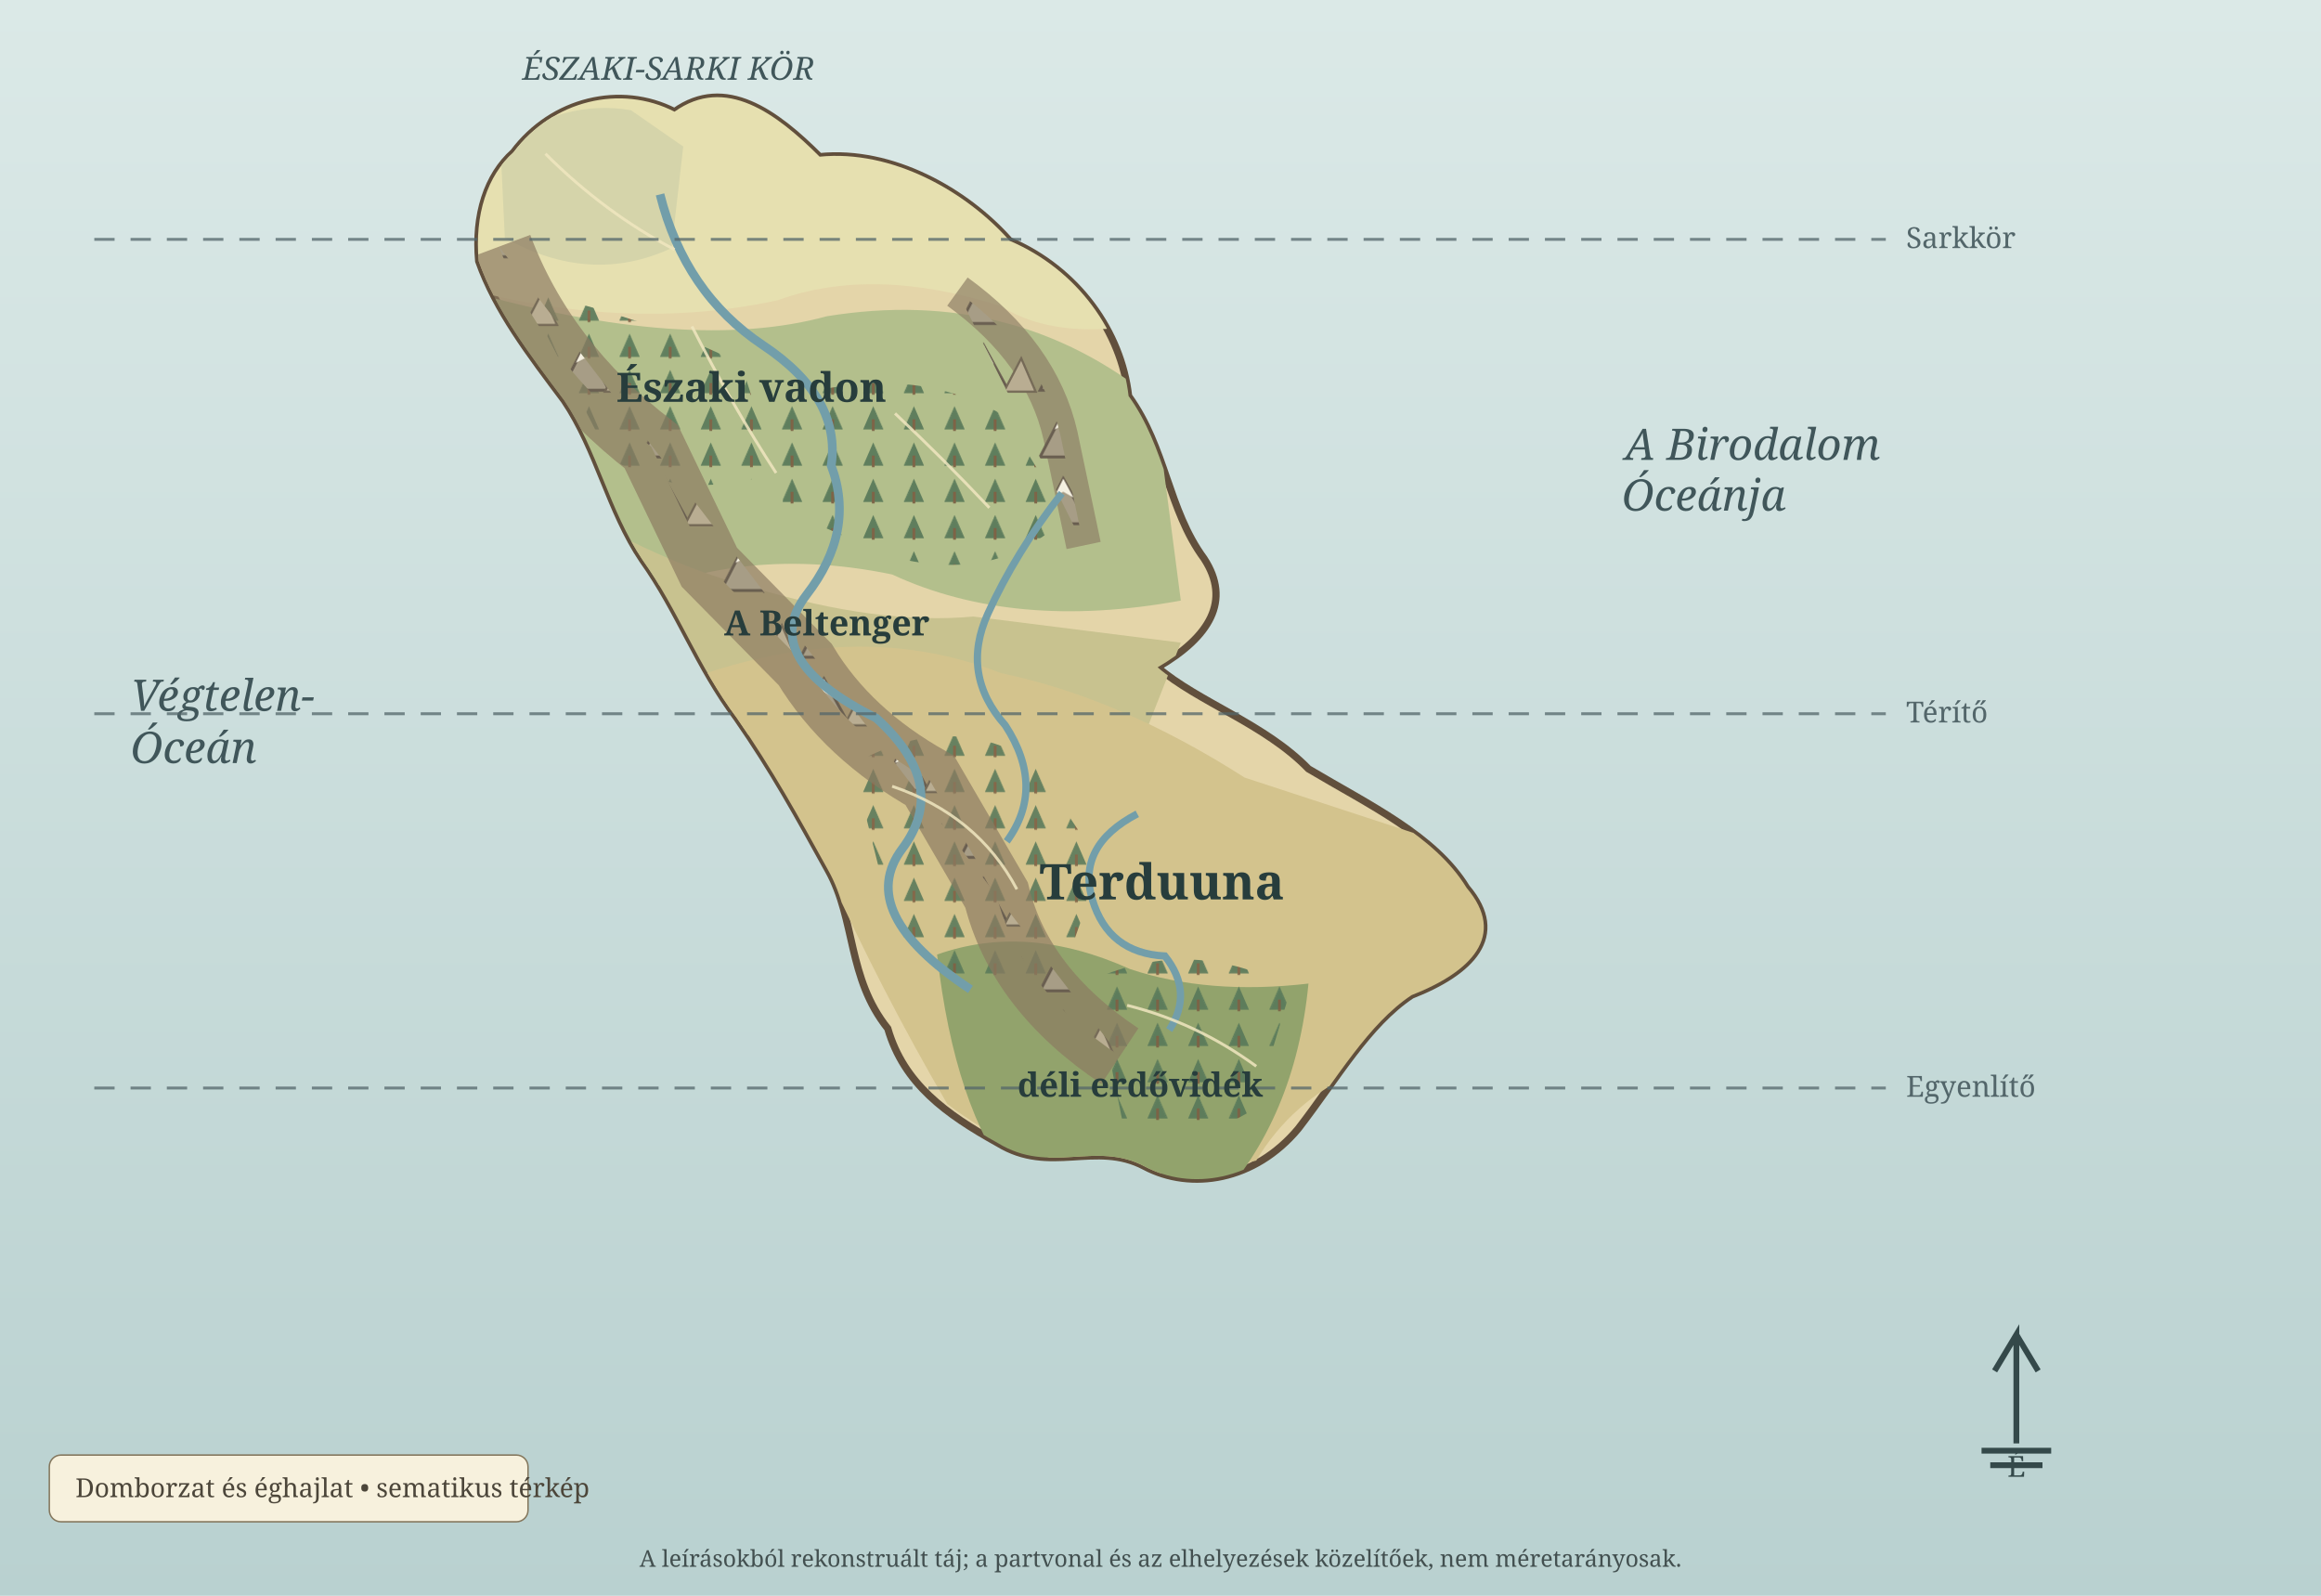
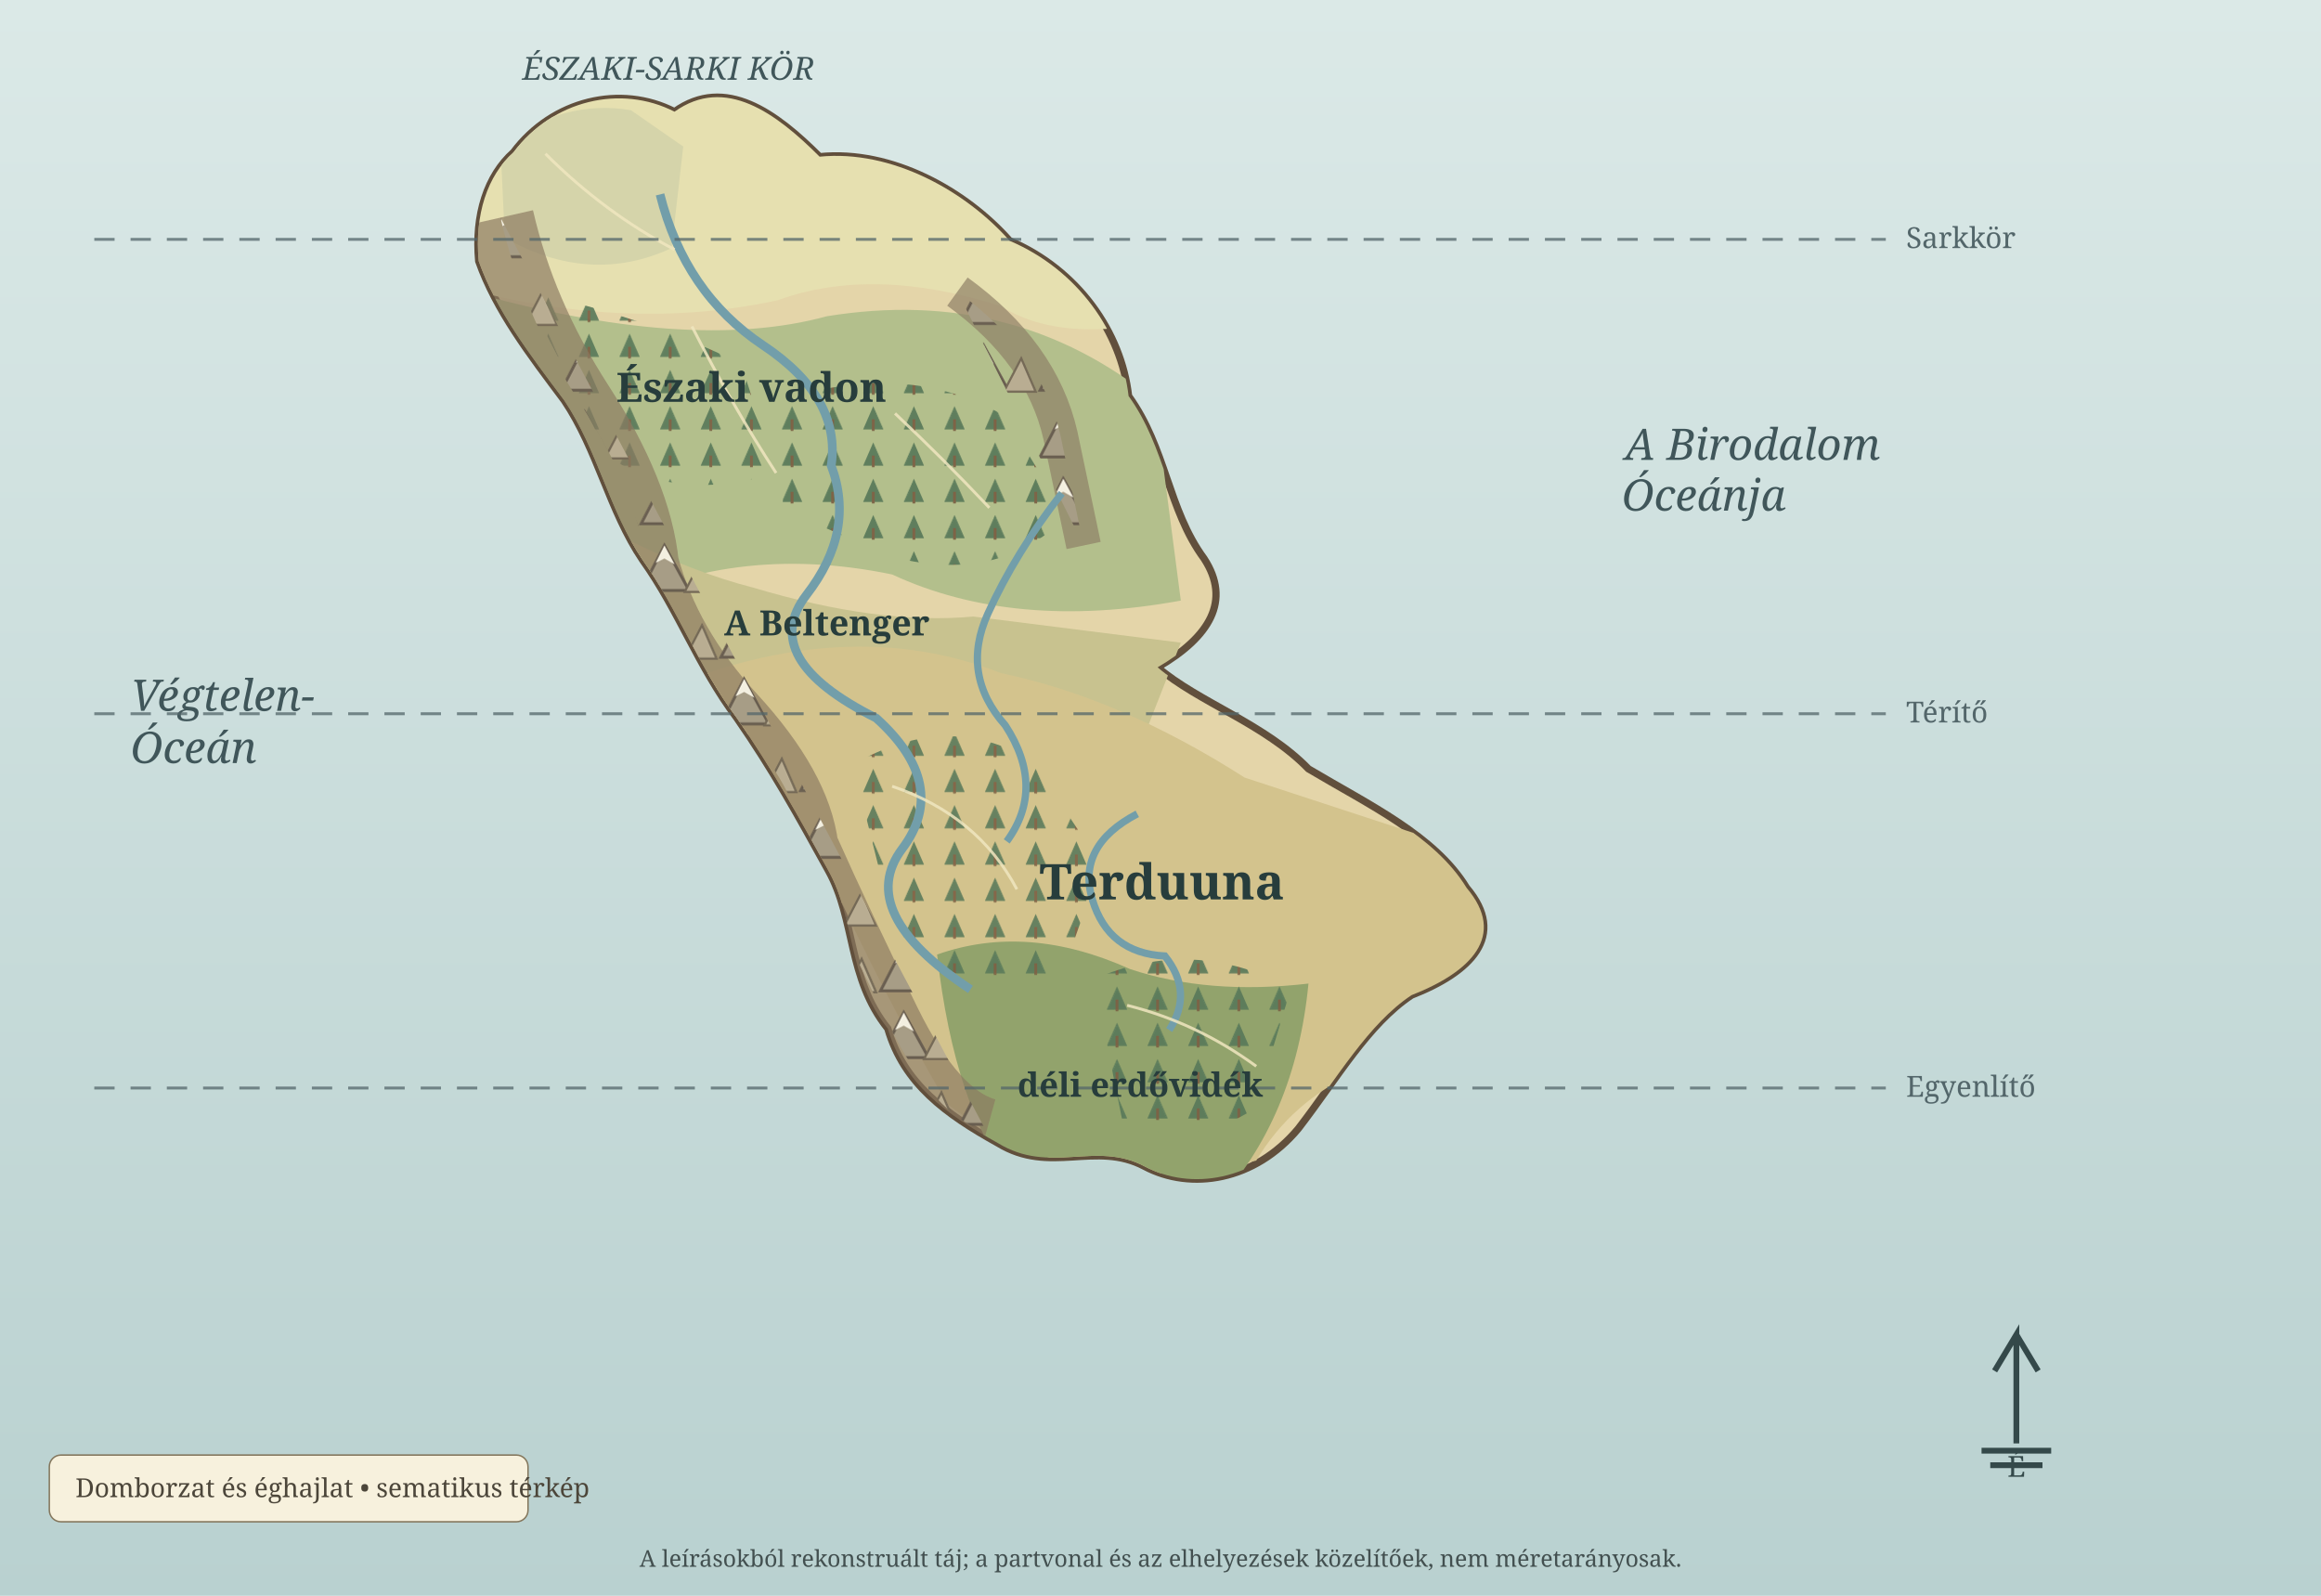
<svg xmlns="http://www.w3.org/2000/svg" viewBox="0 0 1600 1100" role="img" aria-labelledby="title desc">
  <defs>
    <linearGradient id="sea" x2="0" y2="1">
      <stop stop-color="#dbe9e7" />
      <stop offset="1" stop-color="#b9d1d0" />
    </linearGradient>
    <pattern id="forest" width="28" height="25" patternUnits="userSpaceOnUse">
      <path d="M7 21 14 5l7 16z" fill="#587859" />
      <path d="M14 14v8" stroke="#785d42" stroke-width="2" />
    </pattern>
    <pattern id="scrub" width="22" height="20" patternUnits="userSpaceOnUse">
      <path d="M3 16q4-8 8 0m1 0q4-8 8 0" fill="none" stroke="#788351" stroke-width="2" />
    </pattern>
    <pattern id="mountains" width="55" height="46" patternUnits="userSpaceOnUse">
      <path d="M2 39 18 8l17 31z" fill="#a79d86" stroke="#695e50" stroke-width="2" />
      <path d="m12 20 6-12 7 13-7-4z" fill="#f3efe0" />
      <path d="M32 40 44 17l10 23z" fill="#b9ad92" stroke="#746956" stroke-width="1.5" />
    </pattern>
    <pattern id="swamp" width="34" height="22" patternUnits="userSpaceOnUse">
      <path d="M2 14q8-7 15 0t15 0M8 20q7-6 14 0" fill="none" stroke="#628b83" stroke-width="2" />
    </pattern>
    <clipPath id="landClip">
      <path d="M354 105 C381 69 428 58 465 77 C500 52 535 78 565 108 C615 103 666 132 696 166 C743 186 773 229 778 273 C804 309 805 351 830 385 C849 414 834 439 798 460 C826 484 872 499 902 530 C944 555 989 576 1011 612 C1039 645 1014 670 973 686 C943 706 922 743 895 778 C865 814 821 821 789 804 C755 786 724 810 688 788 C652 768 623 747 612 709 C584 674 590 634 571 600 C550 562 533 531 508 495 C481 459 468 421 443 386 C420 352 412 310 389 276 C365 244 342 214 330 180 C327 148 336 121 354 105Z" />
    </clipPath>
  </defs>
  <rect width="1600" height="1100" fill="url(#sea)" />
  <path d="M354 105 C381 69 428 58 465 77 C500 52 535 78 565 108 C615 103 666 132 696 166 C743 186 773 229 778 273 C804 309 805 351 830 385 C849 414 834 439 798 460 C826 484 872 499 902 530 C944 555 989 576 1011 612 C1039 645 1014 670 973 686 C943 706 922 743 895 778 C865 814 821 821 789 804 C755 786 724 810 688 788 C652 768 623 747 612 709 C584 674 590 634 571 600 C550 562 533 531 508 495 C481 459 468 421 443 386 C420 352 412 310 389 276 C365 244 342 214 330 180 C327 148 336 121 354 105Z" fill="#e4d5a9" stroke="#614f3c" stroke-width="5" />
  <g clip-path="url(#landClip)">
    <path d="M300 55H840V211Q740 243 690 211Q602 183 536 207Q425 231 300 193Z" fill="#e6e0b0" />
    <path d="M320 200Q475 244 570 218Q699 197 796 276L814 414Q699 435 615 396Q504 373 413 422L314 333Z" fill="#b3bf8c" />
    <path d="M330 312Q440 385 519 405Q606 431 671 425L814 443 770 555Q641 567 555 514Q444 495 366 464Z" fill="#c8c28f" />
    <path d="M484 465Q596 427 690 464Q772 481 858 536L1035 594 1046 719Q915 718 866 800Q742 829 653 761Q607 682 570 600Z" fill="#d3c38d" />
    <path d="M646 658Q708 636 779 668Q833 686 902 678Q893 771 838 830L699 816Q658 764 646 658Z" fill="#92a36c" />
    <path d="M345 100Q389 68 435 76L471 101 463 171Q407 197 348 164Z" fill="#d5d4aa" />
    <path d="M361 200Q450 220 511 251L535 326Q466 347 420 315Z" fill="url(#forest)" opacity=".9" />
    <path d="M535 277Q625 247 693 287L735 356Q688 404 612 383L540 351Z" fill="url(#forest)" opacity=".92" />
    <path d="M588 527Q654 489 712 525L759 596 732 672Q665 694 616 639Z" fill="url(#forest)" opacity=".88" />
    <path d="M754 675Q822 645 890 681L865 764Q823 792 774 774Z" fill="url(#forest)" opacity=".9" />
-     <path d="M344 170Q374 250 449 308L489 391 555 458Q584 506 641 538L687 617Q703 682 772 728" fill="none" stroke="#8b7960" stroke-width="46" opacity=".68" />
-     <path d="M344 170Q374 250 449 308L489 391 555 458Q584 506 641 538L687 617Q703 682 772 728" fill="url(#mountains)" />
+     <path d="M345 150Q360 216 400 278T445 389Q460 445 505 494T555 584Q580 640 612 705T680 780" fill="none" stroke="#8b7960" stroke-width="46" opacity=".68" />
+     <path d="M345 150Q360 216 400 278T445 389Q460 445 505 494T555 584Q580 640 612 705T680 780" fill="url(#mountains)" />
    <path d="M660 201Q718 243 731 300L747 376" fill="none" stroke="#8f8066" stroke-width="24" opacity=".7" />
    <path d="M660 201Q718 243 731 300L747 376" fill="url(#mountains)" />
    <path d="M455 134Q472 202 526 238T573 321Q590 366 556 410T604 495Q655 541 622 585T669 682" fill="none" stroke="#729eaa" stroke-width="6" />
    <path d="M732 340Q700 381 681 423T693 500Q721 543 694 580" fill="none" stroke="#729eaa" stroke-width="5" />
    <path d="M784 561Q742 583 753 620T803 659Q823 684 806 710" fill="none" stroke="#729eaa" stroke-width="5" />
    <path d="M376 106Q417 147 465 172M477 225Q505 280 535 326M617 285Q650 316 682 350M615 542Q674 562 701 613M777 693Q825 705 866 735" fill="none" stroke="#f0e6bf" stroke-width="2" opacity=".85" />
  </g>
  <g fill="#40565a" font-family="Georgia,serif" font-style="italic">
    <text x="1120" y="317" font-size="30">A Birodalom</text>
    <text x="1118" y="352" font-size="30">Óceánja</text>
    <text x="90" y="490" font-size="30">Végtelen-</text>
    <text x="90" y="526" font-size="30">Óceán</text>
    <text x="360" y="55" font-size="22">ÉSZAKI-SARKI KÖR</text>
  </g>
  <g stroke="#53666a" stroke-width="2" stroke-dasharray="14 11" opacity=".75">
    <path d="M65 165H1300" />
    <path d="M65 492H1300" />
    <path d="M65 750H1300" />
  </g>
  <g fill="#53666a" font-family="Georgia,serif" font-size="20">
    <text x="1314" y="171">Sarkkör</text>
    <text x="1314" y="498">Térítő</text>
    <text x="1314" y="756">Egyenlítő</text>
  </g>
  <g fill="#273d3c" font-family="Georgia,serif" font-weight="bold" text-anchor="middle">
    <text x="518" y="277" font-size="28">Északi vadon</text>
    <text x="570" y="438" font-size="24">A Beltenger</text>
    <text x="801" y="620" font-size="34">Terduuna</text>
    <text x="786" y="756" font-size="23">déli erdővidék</text>
  </g>
  <g transform="translate(1390 920)" fill="none" stroke="#34494a" stroke-width="4">
    <path d="M0 75V0l-15 25M0 0l15 25" />
    <path d="M-24 80H24M-18 90H18" />
  </g>
  <text x="1390" y="1018" text-anchor="middle" fill="#34494a" font-family="Georgia,serif" font-size="20">É</text>
  <rect x="34" y="1003" width="330" height="46" rx="8" fill="#f7f1dd" stroke="#84775d" />
  <text x="52" y="1032" fill="#4c463a" font-family="Georgia,serif" font-size="18">Domborzat és éghajlat • sematikus térkép</text>
  <text x="800" y="1080" text-anchor="middle" fill="#435050" font-family="Georgia,serif" font-size="16">A leírásokból rekonstruált táj; a partvonal és az elhelyezések közelítőek, nem méretarányosak.</text>
</svg>
